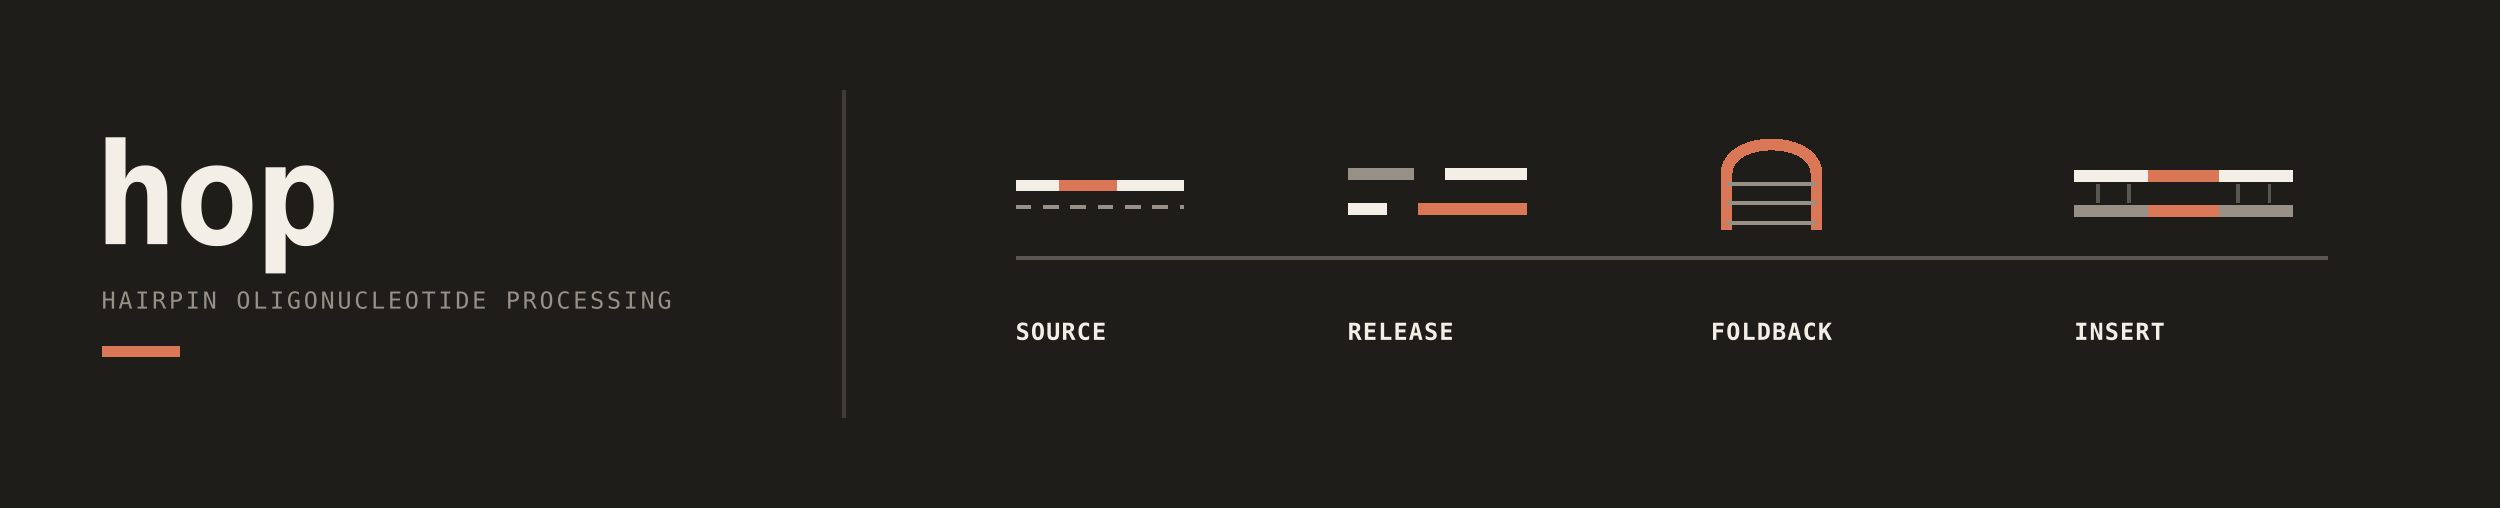
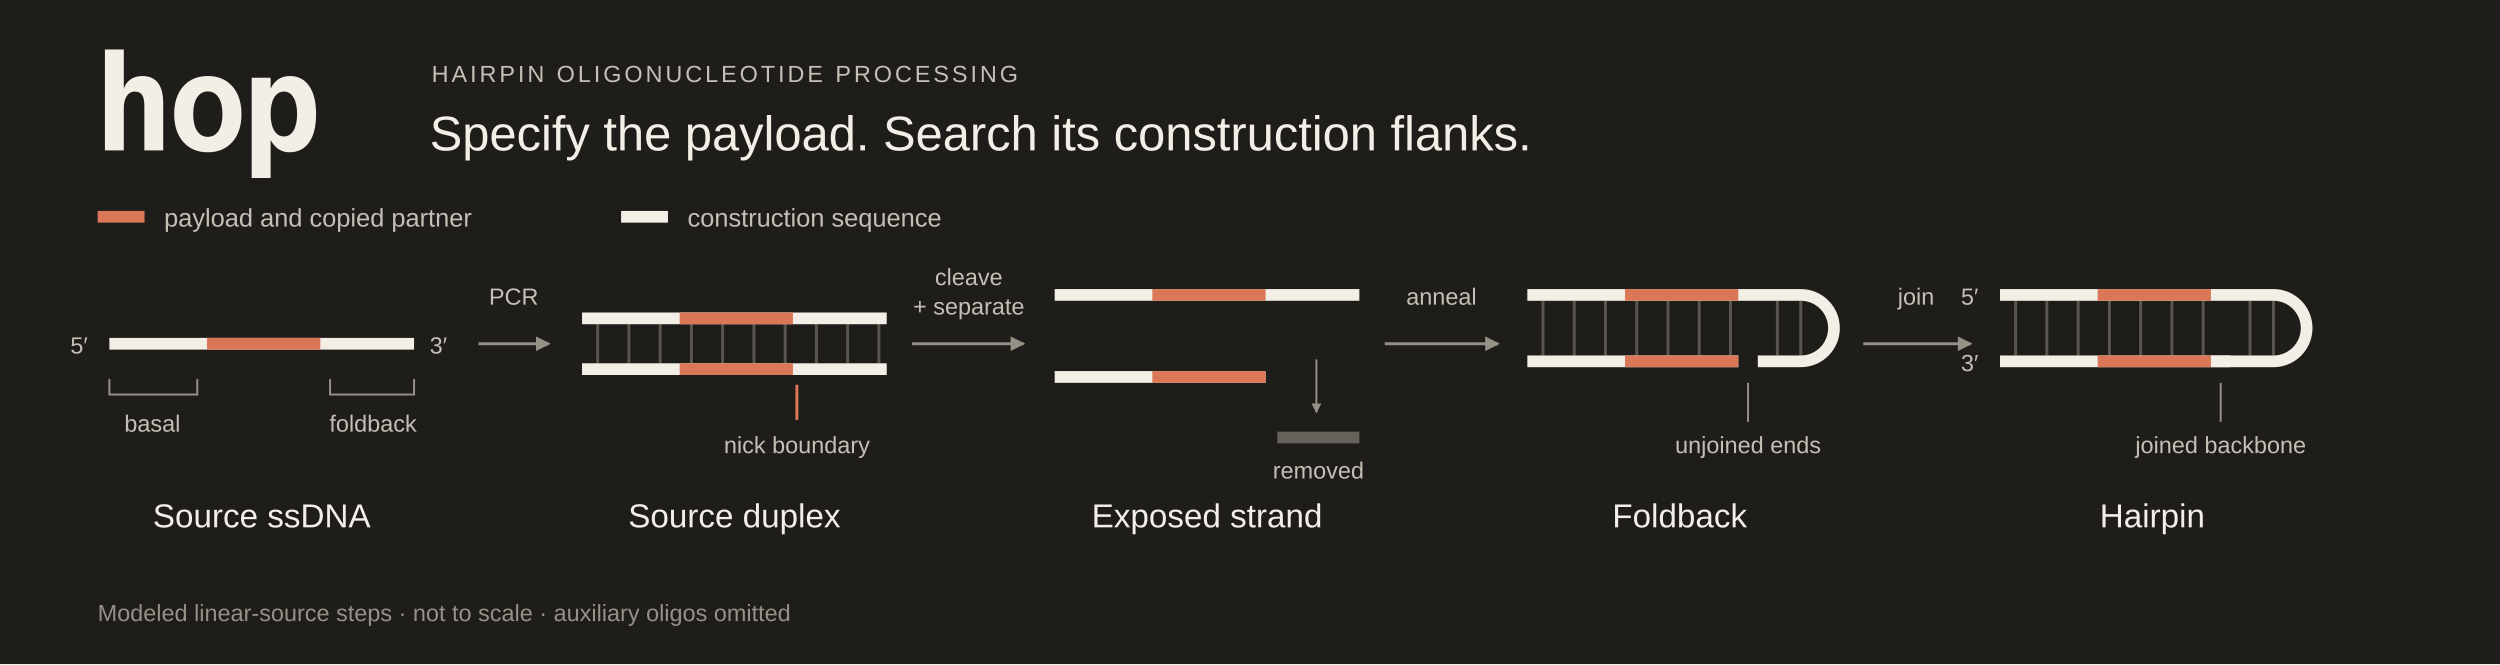
- <svg xmlns="http://www.w3.org/2000/svg" width="1280" height="260" viewBox="0 0 1280 260" fill="none" role="img" aria-labelledby="title desc" shape-rendering="crispEdges">
-   <rect width="1280" height="260" fill="#1E1D1A" />
-   <g font-family="Menlo, Monaco, Consolas, monospace">
-     <text x="48" y="125" fill="#F3EFE7" font-size="72" font-weight="700" letter-spacing="-2">hop</text>
-     <text x="52" y="158" fill="#969087" font-size="12" letter-spacing="1.4">HAIRPIN OLIGONUCLEOTIDE PROCESSING</text>
-     <rect x="52" y="177" width="40" height="6" fill="#D97757" />
-   </g>
-   <path d="M432 46V214" stroke="#3F3C37" stroke-width="2" />
-   <path d="M520 132H1192" stroke="#5A5650" stroke-width="2" />
-   <g font-family="Menlo, Monaco, Consolas, monospace">
-     <g transform="translate(520 0)">
-       <rect x="0" y="92" width="86" height="6" fill="#F3EFE7" />
-       <rect x="22" y="92" width="30" height="6" fill="#D97757" />
-       <path d="M0 106H86" stroke="#969087" stroke-width="2" stroke-dasharray="8 6" />
-       <text x="0" y="174" fill="#F3EFE7" font-size="12" font-weight="700" letter-spacing="0.6">SOURCE</text>
+ <svg xmlns="http://www.w3.org/2000/svg" width="1280" height="340" viewBox="0 0 1280 340" fill="none" role="img" aria-labelledby="title desc">
+   <rect width="1280" height="340" fill="#1E1D1A" />
+   <defs>
+     <marker id="arrow" viewBox="0 0 8 8" refX="7" refY="4" markerWidth="5" markerHeight="5" orient="auto-start-reverse">
+       <path d="M0 0L8 4L0 8" fill="#969087" />
+     </marker>
+   </defs>
+   <g font-family="Arial, Helvetica, sans-serif">
+     <text x="48" y="77" fill="#F3EFE7" font-family="Menlo, Monaco, Consolas, monospace" font-size="68" font-weight="700" letter-spacing="-3">hop</text>
+     <text x="221" y="42" fill="#C5BFB5" font-size="12" letter-spacing="1.5">HAIRPIN OLIGONUCLEOTIDE PROCESSING</text>
+     <text x="220" y="77" fill="#F3EFE7" font-size="25">Specify the payload. Search its construction flanks.</text>
+     <path d="M50 111H74" stroke="#D97757" stroke-width="6" />
+     <text x="84" y="116" fill="#C5BFB5" font-size="13">payload and copied partner</text>
+     <path d="M318 111H342" stroke="#F3EFE7" stroke-width="6" />
+     <text x="352" y="116" fill="#C5BFB5" font-size="13">construction sequence</text>
+     <g data-stage="source-ssdna" transform="translate(56 0)">
+       <path d="M0 176H156" stroke="#F3EFE7" stroke-width="6" />
+       <path d="M50 176H108" stroke="#D97757" stroke-width="6" />
+       <text x="-20" y="181" fill="#C5BFB5" font-size="12">5′</text>
+       <text x="164" y="181" fill="#C5BFB5" font-size="12">3′</text>
+       <path d="M0 194V202H45V194M113 194V202H156V194" stroke="#969087" />
+       <text x="22" y="221" fill="#C5BFB5" font-size="12" text-anchor="middle">basal</text>
+       <text x="135" y="221" fill="#C5BFB5" font-size="12" text-anchor="middle">foldback</text>
+       <text x="78" y="270" fill="#F3EFE7" font-size="17" text-anchor="middle">Source ssDNA</text>
    </g>
-     <g transform="translate(690 0)">
-       <rect x="0" y="86" width="34" height="6" fill="#969087" />
-       <rect x="50" y="86" width="42" height="6" fill="#F3EFE7" />
-       <rect x="0" y="104" width="20" height="6" fill="#F3EFE7" />
-       <rect x="36" y="104" width="56" height="6" fill="#D97757" />
-       <text x="0" y="174" fill="#F3EFE7" font-size="12" font-weight="700" letter-spacing="0.6">RELEASE</text>
+     <g data-operation="template-copy">
+       <path d="M245 176H281" stroke="#969087" stroke-width="1.5" marker-end="url(#arrow)" />
+       <text x="263" y="156" fill="#C5BFB5" font-size="12" text-anchor="middle">PCR</text>
    </g>
-     <g transform="translate(876 0)">
-       <path d="M8 118V89C8 69 54 69 54 89V118" stroke="#D97757" stroke-width="6" fill="none" />
-       <path d="M8 94H54M8 104H54M8 114H54" stroke="#969087" stroke-width="2" />
-       <text x="0" y="174" fill="#F3EFE7" font-size="12" font-weight="700" letter-spacing="0.6">FOLDBACK</text>
+     <g data-stage="source-duplex" transform="translate(298 0)">
+       <path d="M8 166V186M24 166V186M40 166V186M56 166V186M72 166V186M88 166V186M104 166V186M120 166V186M136 166V186M152 166V186" stroke="#5A5650" stroke-width="1.5" />
+       <path d="M0 163H156M0 189H156" stroke="#F3EFE7" stroke-width="6" />
+       <path d="M50 163H108M50 189H108" stroke="#D97757" stroke-width="6" />
+       <path d="M110 197V215" stroke="#D97757" stroke-width="1.5" />
+       <text x="110" y="232" fill="#C5BFB5" font-size="12" text-anchor="middle">nick boundary</text>
+       <text x="78" y="270" fill="#F3EFE7" font-size="17" text-anchor="middle">Source duplex</text>
    </g>
-     <g transform="translate(1062 0)">
-       <rect x="0" y="87" width="112" height="6" fill="#F3EFE7" />
-       <rect x="0" y="105" width="112" height="6" fill="#969087" />
-       <rect x="38" y="87" width="36" height="6" fill="#D97757" />
-       <rect x="38" y="105" width="36" height="6" fill="#D97757" />
-       <path d="M12 94V104M28 94V104M84 94V104M100 94V104" stroke="#5A5650" stroke-width="2" />
-       <text x="0" y="174" fill="#F3EFE7" font-size="12" font-weight="700" letter-spacing="0.6">INSERT</text>
+     <g data-operation="cleave-and-separate">
+       <path d="M467 176H524" stroke="#969087" stroke-width="1.5" marker-end="url(#arrow)" />
+       <text x="496" y="146" fill="#C5BFB5" font-size="12" text-anchor="middle">cleave</text>
+       <text x="496" y="161" fill="#C5BFB5" font-size="12" text-anchor="middle">+ separate</text>
    </g>
+     <g data-stage="strand-exposure" transform="translate(540 0)">
+       <path d="M0 151H156M0 193H108" stroke="#F3EFE7" stroke-width="6" />
+       <path d="M50 151H108M50 193H108" stroke="#D97757" stroke-width="6" />
+       <path id="removed-fragment" d="M114 224H156" stroke="#969087" stroke-width="6" opacity="0.6" />
+       <path d="M134 184V211" stroke="#969087" stroke-width="1" marker-end="url(#arrow)" />
+       <text x="135" y="245" fill="#C5BFB5" font-size="12" text-anchor="middle">removed</text>
+       <text x="78" y="270" fill="#F3EFE7" font-size="17" text-anchor="middle">Exposed strand</text>
+     </g>
+     <g data-operation="associate">
+       <path d="M709 176H767" stroke="#969087" stroke-width="1.5" marker-end="url(#arrow)" />
+       <text x="738" y="156" fill="#C5BFB5" font-size="12" text-anchor="middle">anneal</text>
+     </g>
+     <g data-stage="foldback" transform="translate(782 0)">
+       <path d="M8 154V182M24 154V182M40 154V182M56 154V182M72 154V182M88 154V182M104 154V182M128 154V182M140 154V182" stroke="#5A5650" stroke-width="1.5" />
+       <path d="M0 151H140A17 17 0 0 1 140 185H118M0 185H108" stroke="#F3EFE7" stroke-width="6" />
+       <path d="M50 151H108M50 185H108" stroke="#D97757" stroke-width="6" />
+       <path d="M113 196V216" stroke="#969087" />
+       <text x="113" y="232" fill="#C5BFB5" font-size="12" text-anchor="middle">unjoined ends</text>
+       <text x="78" y="270" fill="#F3EFE7" font-size="17" text-anchor="middle">Foldback</text>
+     </g>
+     <g data-operation="join">
+       <path d="M954 176H1009" stroke="#969087" stroke-width="1.5" marker-end="url(#arrow)" />
+       <text x="981" y="156" fill="#C5BFB5" font-size="12" text-anchor="middle">join</text>
+     </g>
+     <g data-stage="hairpin" transform="translate(1024 0)">
+       <path d="M8 154V182M24 154V182M40 154V182M56 154V182M72 154V182M88 154V182M104 154V182M128 154V182M140 154V182" stroke="#5A5650" stroke-width="1.5" />
+       <path id="hairpin-backbone" d="M0 151H140A17 17 0 0 1 140 185H0" stroke="#F3EFE7" stroke-width="6" />
+       <path d="M50 151H108M50 185H108" stroke="#D97757" stroke-width="6" />
+       <path id="joining-bond" d="M108 185H118" stroke="#F3EFE7" stroke-width="6" />
+       <path d="M113 196V216" stroke="#969087" />
+       <text x="113" y="232" fill="#C5BFB5" font-size="12" text-anchor="middle">joined backbone</text>
+       <text x="-20" y="156" fill="#C5BFB5" font-size="12">5′</text>
+       <text x="-20" y="190" fill="#C5BFB5" font-size="12">3′</text>
+       <text x="78" y="270" fill="#F3EFE7" font-size="17" text-anchor="middle">Hairpin</text>
+     </g>
+     <text x="50" y="318" fill="#969087" font-size="12">Modeled linear-source steps · not to scale · auxiliary oligos omitted</text>
  </g>
</svg>
